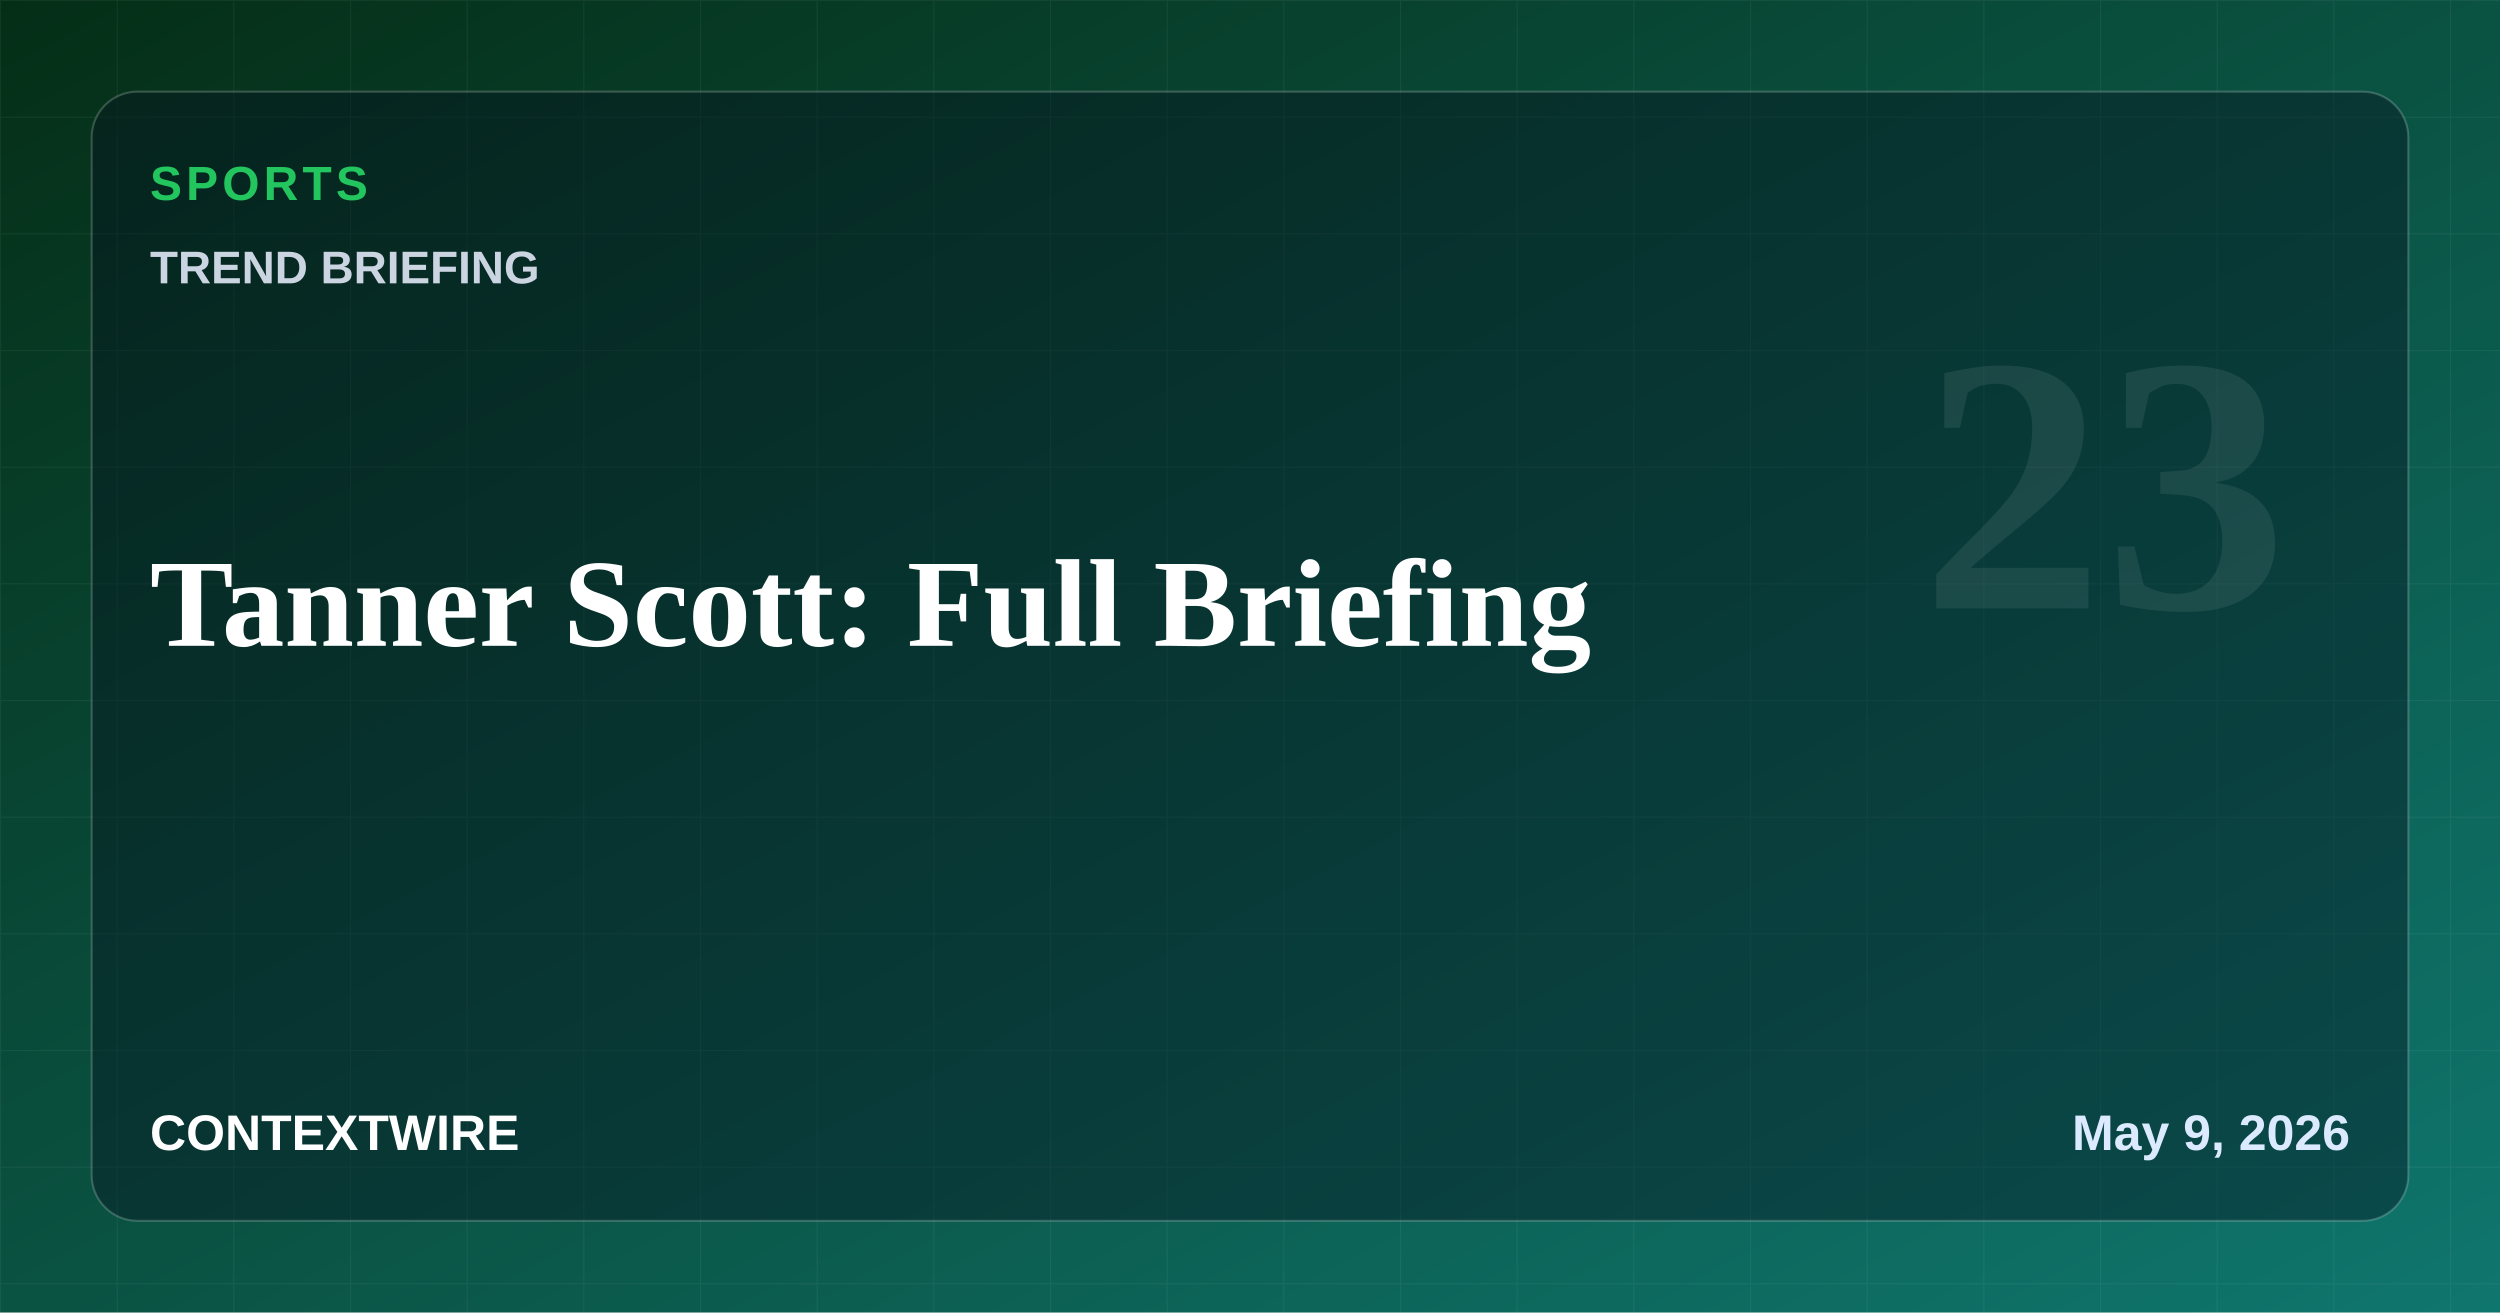
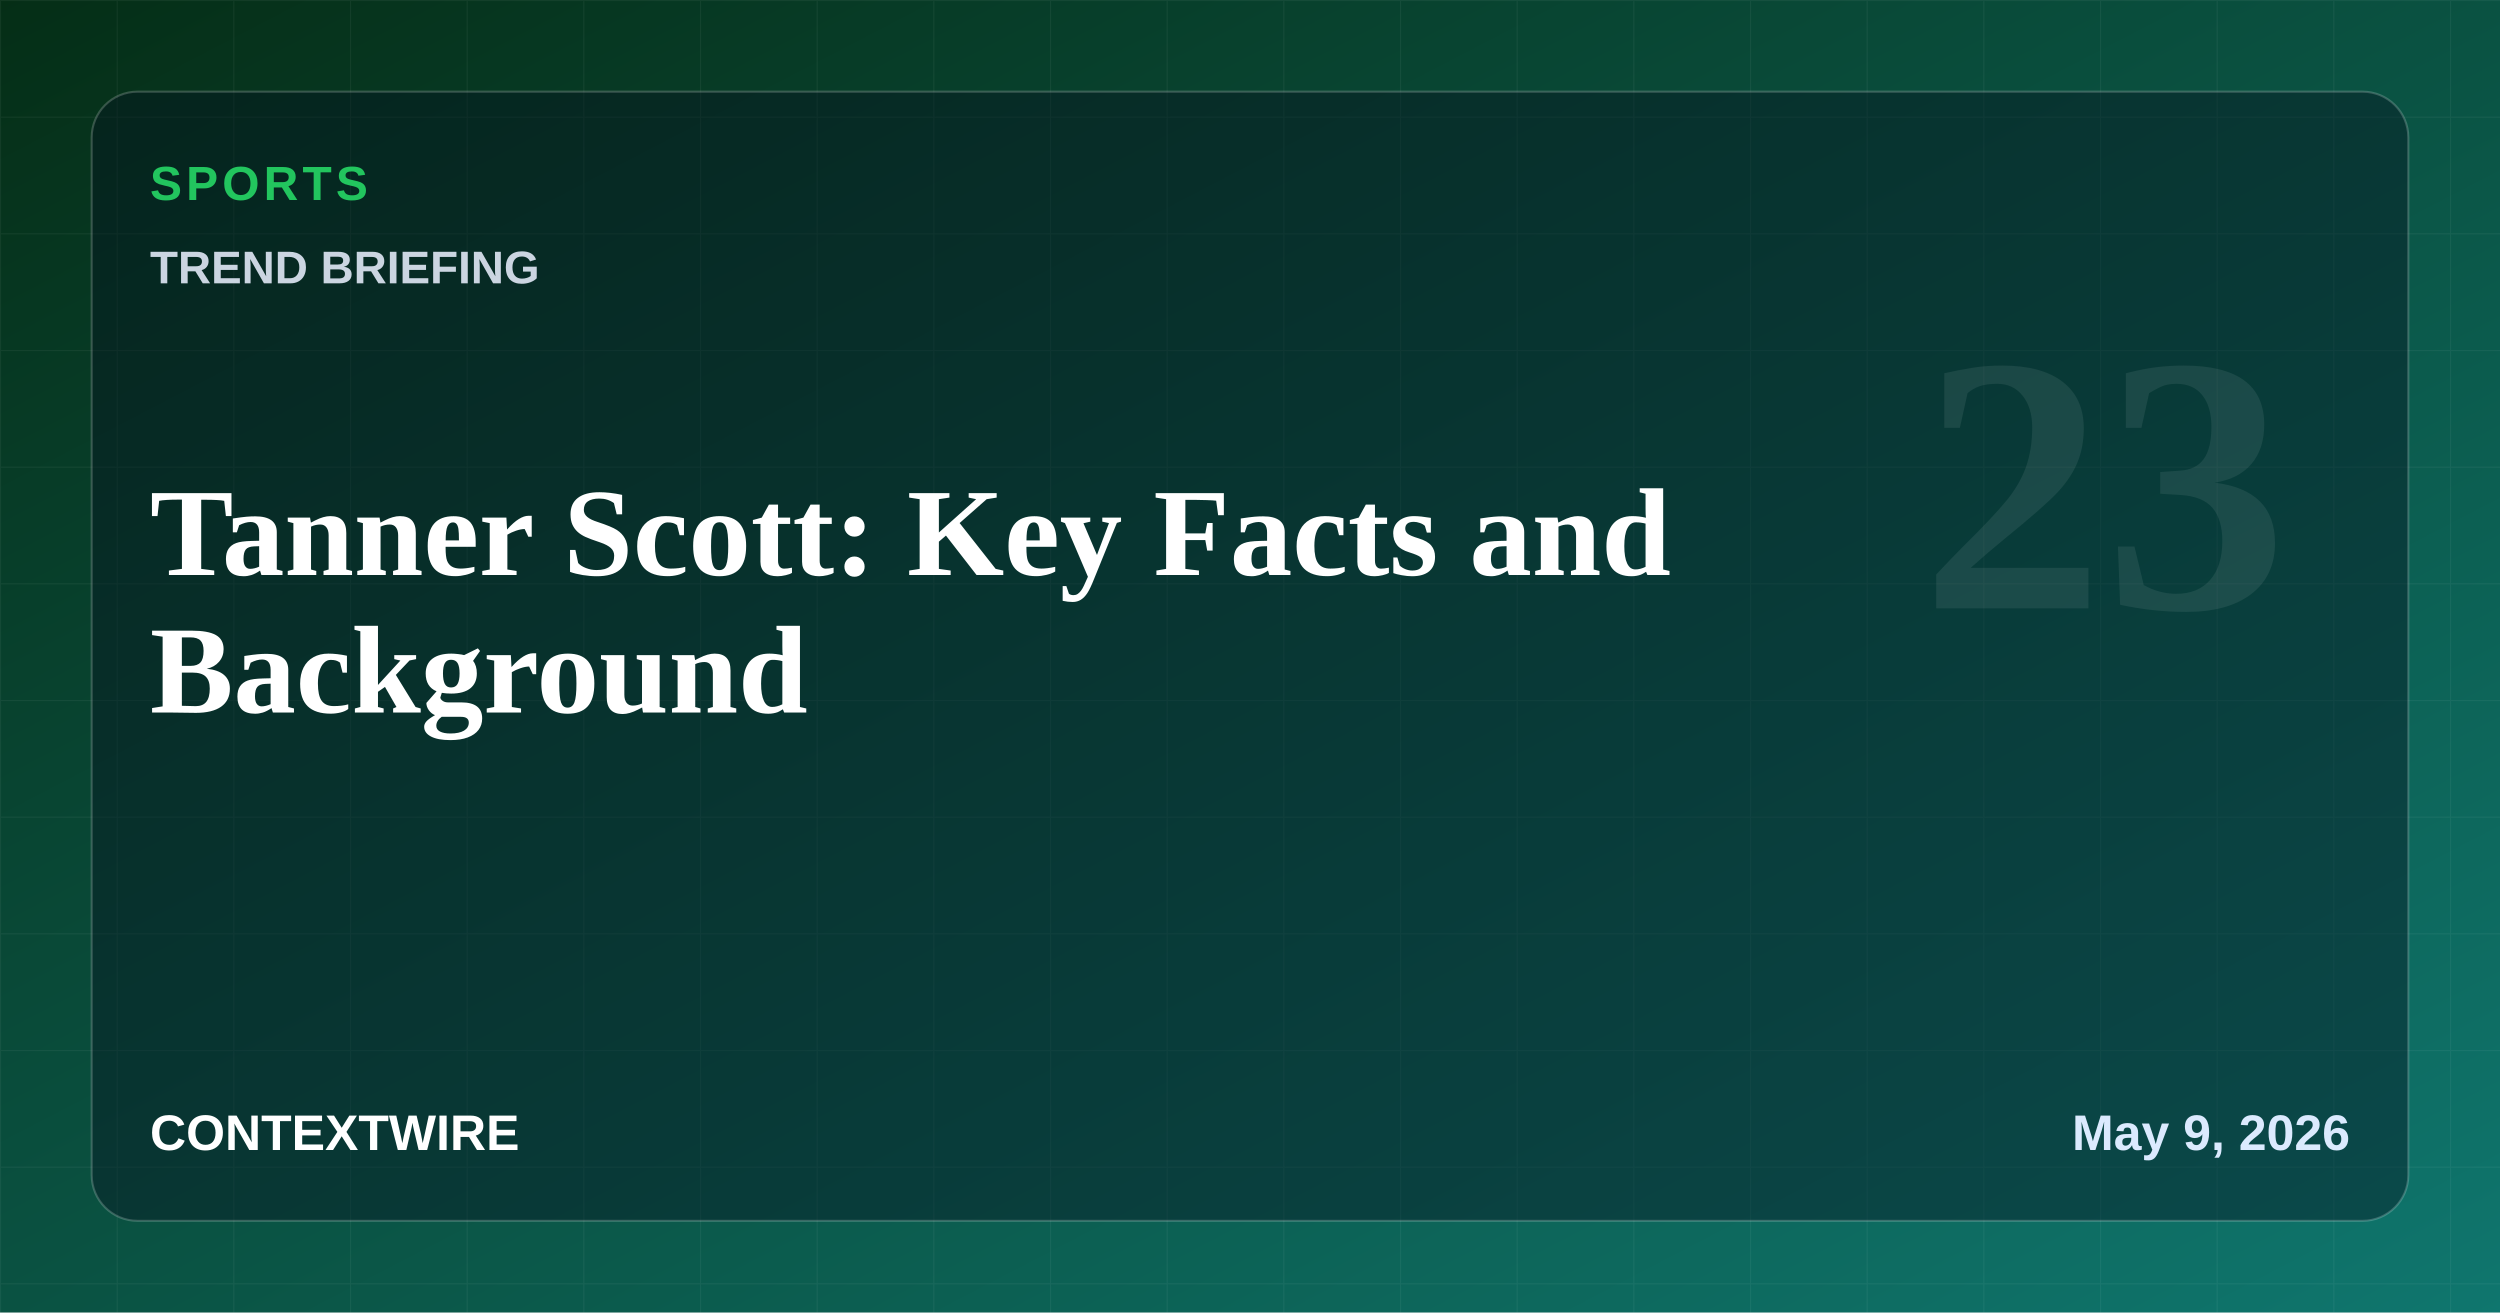
- <svg xmlns="http://www.w3.org/2000/svg" width="1200" height="630" viewBox="0 0 1200 630" role="img" aria-label="Tanner Scott: Full Briefing">
+ <svg xmlns="http://www.w3.org/2000/svg" width="1200" height="630" viewBox="0 0 1200 630" role="img" aria-label="Tanner Scott: Key Facts and Background">
  <defs>
    <linearGradient id="bg" x1="0" y1="0" x2="1" y2="1">
      <stop offset="0" stop-color="#052e16" />
      <stop offset="1" stop-color="#0f766e" />
    </linearGradient>
    <pattern id="grid" width="56" height="56" patternUnits="userSpaceOnUse">
      <path d="M56 0H0v56" fill="none" stroke="#ffffff" stroke-opacity=".08" stroke-width="1" />
    </pattern>
  </defs>
  <rect width="1200" height="630" fill="url(#bg)" />
  <rect width="1200" height="630" fill="url(#grid)" opacity=".65" />
  <rect x="44" y="44" width="1112" height="542" rx="22" fill="#07111f" fill-opacity=".42" stroke="#ffffff" stroke-opacity=".2" />
  <text x="72" y="96" font-family="Arial, Helvetica, sans-serif" font-size="23" font-weight="800" fill="#22c55e" letter-spacing="2">SPORTS</text>
  <text x="72" y="136" font-family="Arial, Helvetica, sans-serif" font-size="22" font-weight="700" fill="#cbd5e1">TREND BRIEFING</text>
-   <text x="72" y="310" font-family="Georgia, 'Times New Roman', serif" font-size="60" font-weight="700" fill="#ffffff">Tanner Scott: Full Briefing</text>
+   <text x="72" y="276" font-family="Georgia, 'Times New Roman', serif" font-size="60" font-weight="700" fill="#ffffff">Tanner Scott: Key Facts and</text>
+   <text x="72" y="342" font-family="Georgia, 'Times New Roman', serif" font-size="60" font-weight="700" fill="#ffffff">Background</text>
  <text x="72" y="552" font-family="Arial, Helvetica, sans-serif" font-size="24" font-weight="800" fill="#ffffff">CONTEXTWIRE</text>
  <text x="1128" y="552" text-anchor="end" font-family="Arial, Helvetica, sans-serif" font-size="24" font-weight="700" fill="#dbeafe">May 9, 2026</text>
  <text x="1010" y="292" text-anchor="middle" font-family="Georgia, 'Times New Roman', serif" font-size="176" font-weight="700" fill="#ffffff" opacity=".08">23</text>
</svg>
